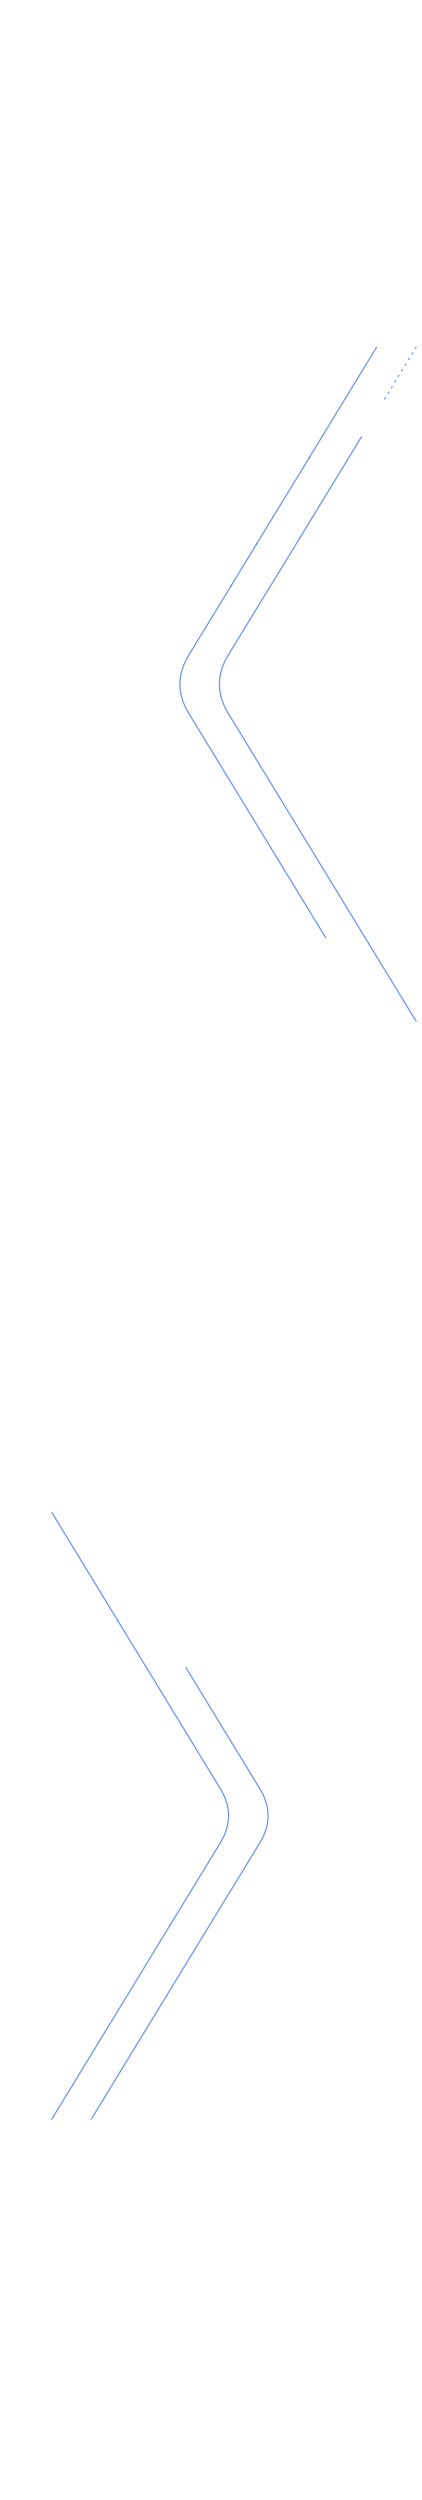
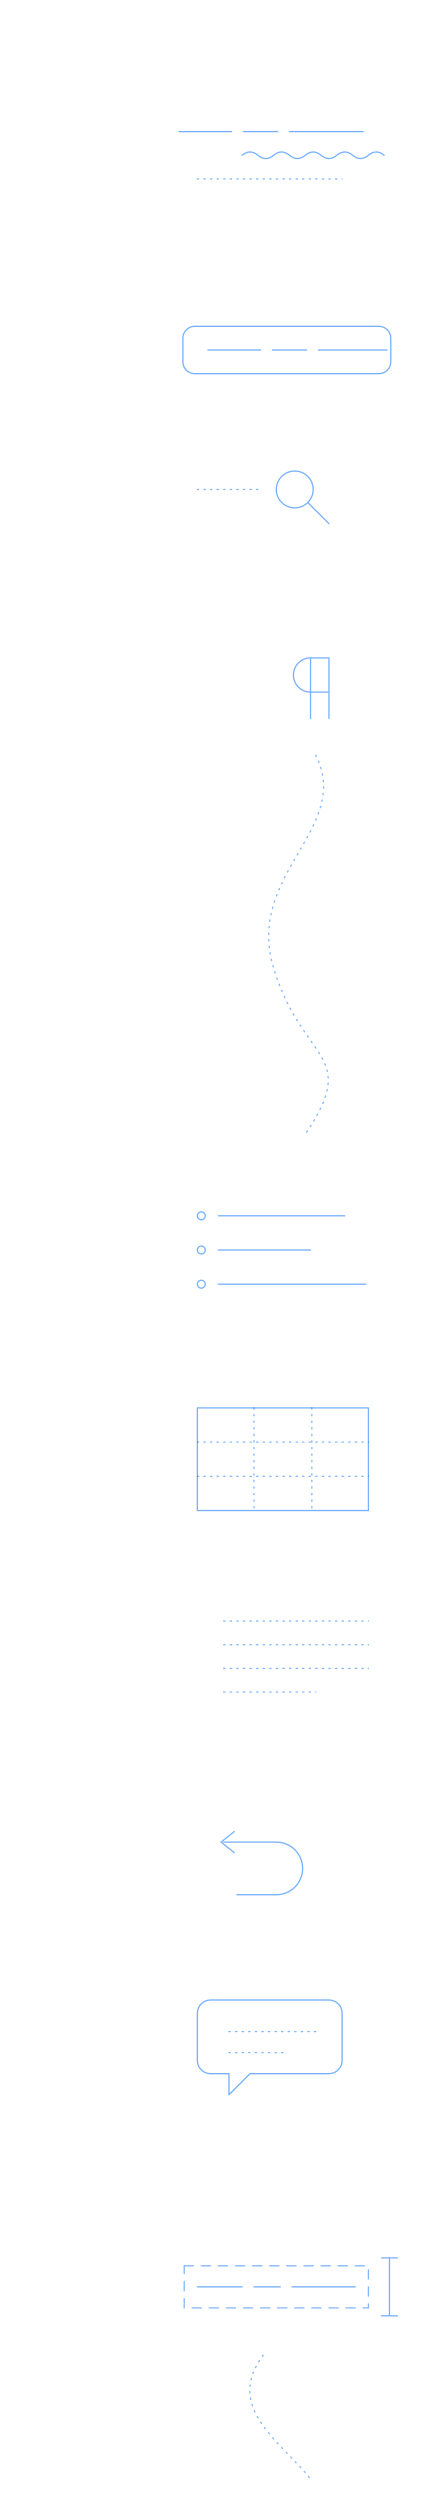
- <svg xmlns="http://www.w3.org/2000/svg" version="1.1" id="Layer_1" x="0px" y="0px" viewBox="0 0 320 1900" style="enable-background:new 0 0 320 1900;" xml:space="preserve">
-   <style type="text/css">
- 	.st0{fill:none;stroke:#0442DC;stroke-linecap:round;stroke-opacity:0.55;}
- 	.st1{fill:none;stroke:#0442DC;stroke-linecap:round;stroke-opacity:0.55;stroke-dasharray:1,4;}
+ <svg xmlns="http://www.w3.org/2000/svg" viewBox="0 0 320 1900">
+   <style>
+ .s{fill:none;stroke:#0871FA;stroke-linecap:round;stroke-linejoin:round;stroke-opacity:.55}
+ .d{fill:none;stroke:#0871FA;stroke-linecap:round;stroke-opacity:.5;stroke-dasharray:1,4}
+ .h{fill:none;stroke:#0871FA;stroke-linecap:round;stroke-opacity:.5;stroke-dasharray:7,6}
</style>
-   <path vector-effect="non-scaling-stroke" class="st0" d="M286.2,263.9L234.9,348" />
-   <path vector-effect="non-scaling-stroke" class="st0" d="M234.9,348L195,413.4" />
-   <path vector-effect="non-scaling-stroke" class="st0" d="M195,413.4l-19.4,31.9" />
-   <path vector-effect="non-scaling-stroke" class="st0" d="M175.6,445.3l-32.1,52.5c-9,14.8-9,29.6,0,44.4l104,170.4" />
-   <path vector-effect="non-scaling-stroke" class="st1" d="M316.2,263.9l-25.5,41.9" />
-   <path vector-effect="non-scaling-stroke" class="st0" d="M274.7,332l-46.5,76.3" />
-   <path vector-effect="non-scaling-stroke" class="st0" d="M228.2,408.3l-54.7,89.5c-9,14.8-9,29.6,0,44.4l142.7,233.9" />
-   <path vector-effect="non-scaling-stroke" class="st0" d="M141.3,1267.4l56.2,92.1c8.3,13.7,8.3,27.3,0,41l-128.1,210" />
-   <path vector-effect="non-scaling-stroke" class="st0" d="M39.4,1149.5l50.2,82.3" />
-   <path vector-effect="non-scaling-stroke" class="st0" d="M89.6,1231.8l77.9,127.7c8.3,13.7,8.3,27.3,0,41l-38.3,62.7" />
-   <path vector-effect="non-scaling-stroke" class="st0" d="M129.2,1463.2l-89.8,147.3" />
+   <path vector-effect="non-scaling-stroke" class="s" d="M136,100 h40 m9,0 h26 m9,0 h56" />
+   <path vector-effect="non-scaling-stroke" class="s" d="M184,118 q6,-5 12,0 t12,0 t12,0 t12,0 t12,0 t12,0 t12,0 t12,0 t12,0" />
+   <path vector-effect="non-scaling-stroke" class="d" d="M150,136 h110" />
+   <path vector-effect="non-scaling-stroke" class="s" d="M148,248 h140 a9,9 0 0 1 9,9 v18 a9,9 0 0 1 -9,9 h-140 a9,9 0 0 1 -9,-9 v-18 a9,9 0 0 1 9,-9 z" />
+   <path vector-effect="non-scaling-stroke" class="s" d="M158,266 h40 m9,0 h26 m9,0 h52" />
+   <path vector-effect="non-scaling-stroke" class="s" d="M210,372 a14,14 0 1,0 28,0 a14,14 0 1,0 -28,0 M234,382 l16,16" />
+   <path vector-effect="non-scaling-stroke" class="d" d="M150,372 h46" />
+   <path vector-effect="non-scaling-stroke" class="s" d="M236,500 v46 M250,500 v46 M250,500 h-14 a13,13 0 0 0 0,26 h14" />
+   <path vector-effect="non-scaling-stroke" class="d" d="M240,574 C268,630 186,664 208,736 S 274,800 232,862" />
+   <path vector-effect="non-scaling-stroke" class="s" d="M150,924 a3,3 0 1,0 6,0 a3,3 0 1,0 -6,0" />
+   <path vector-effect="non-scaling-stroke" class="s" d="M166,924 h96" />
+   <path vector-effect="non-scaling-stroke" class="s" d="M150,950 a3,3 0 1,0 6,0 a3,3 0 1,0 -6,0" />
+   <path vector-effect="non-scaling-stroke" class="s" d="M166,950 h70" />
+   <path vector-effect="non-scaling-stroke" class="s" d="M150,976 a3,3 0 1,0 6,0 a3,3 0 1,0 -6,0" />
+   <path vector-effect="non-scaling-stroke" class="s" d="M166,976 h112" />
+   <path vector-effect="non-scaling-stroke" class="s" d="M150,1070 h130 v78 h-130 z" />
+   <path vector-effect="non-scaling-stroke" class="d" d="M193,1070 v78 M237,1070 v78 M150,1096 h130 M150,1122 h130" />
+   <path vector-effect="non-scaling-stroke" class="d" d="M170,1232 h110 M170,1250 h110 M170,1268 h110 M170,1286 h70" />
+   <path vector-effect="non-scaling-stroke" class="s" d="M170,1400 h40 a20,20 0 0,1 0,40 h-30 M178,1392 l-10,8 l10,8" />
+   <path vector-effect="non-scaling-stroke" class="s" d="M160,1520 h90 a10,10 0 0 1 10,10 v36 a10,10 0 0 1 -10,10 h-60 l-16,16 v-16 h-14 a10,10 0 0 1 -10,-10 v-36 a10,10 0 0 1 10,-10 z" />
+   <path vector-effect="non-scaling-stroke" class="d" d="M174,1544 h66 M174,1560 h44" />
+   <path vector-effect="non-scaling-stroke" class="h" d="M140,1722 h140 v32 h-140 z" />
+   <path vector-effect="non-scaling-stroke" class="s" d="M150,1738 h34 m9,0 h20 m9,0 h48" />
+   <path vector-effect="non-scaling-stroke" class="s" d="M290,1716 h12 M296,1716 v44 M290,1760 h12" />
+   <path vector-effect="non-scaling-stroke" class="d" d="M200,1790 C170,1830 214,1856 236,1884" />
</svg>
